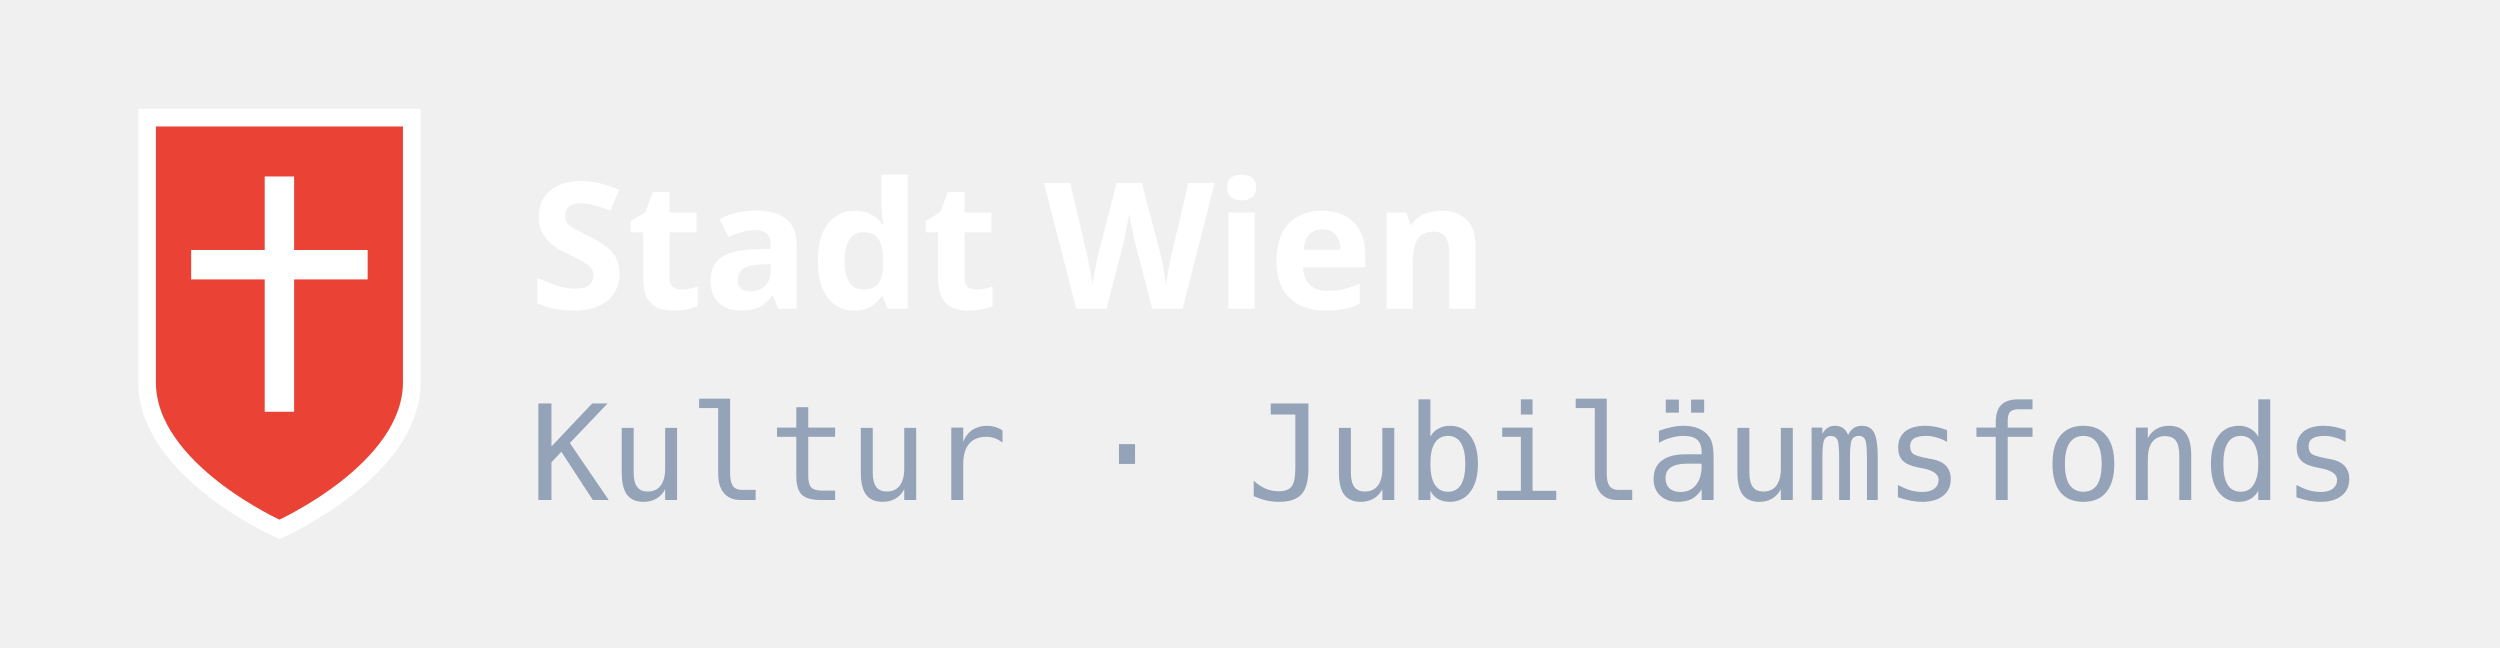
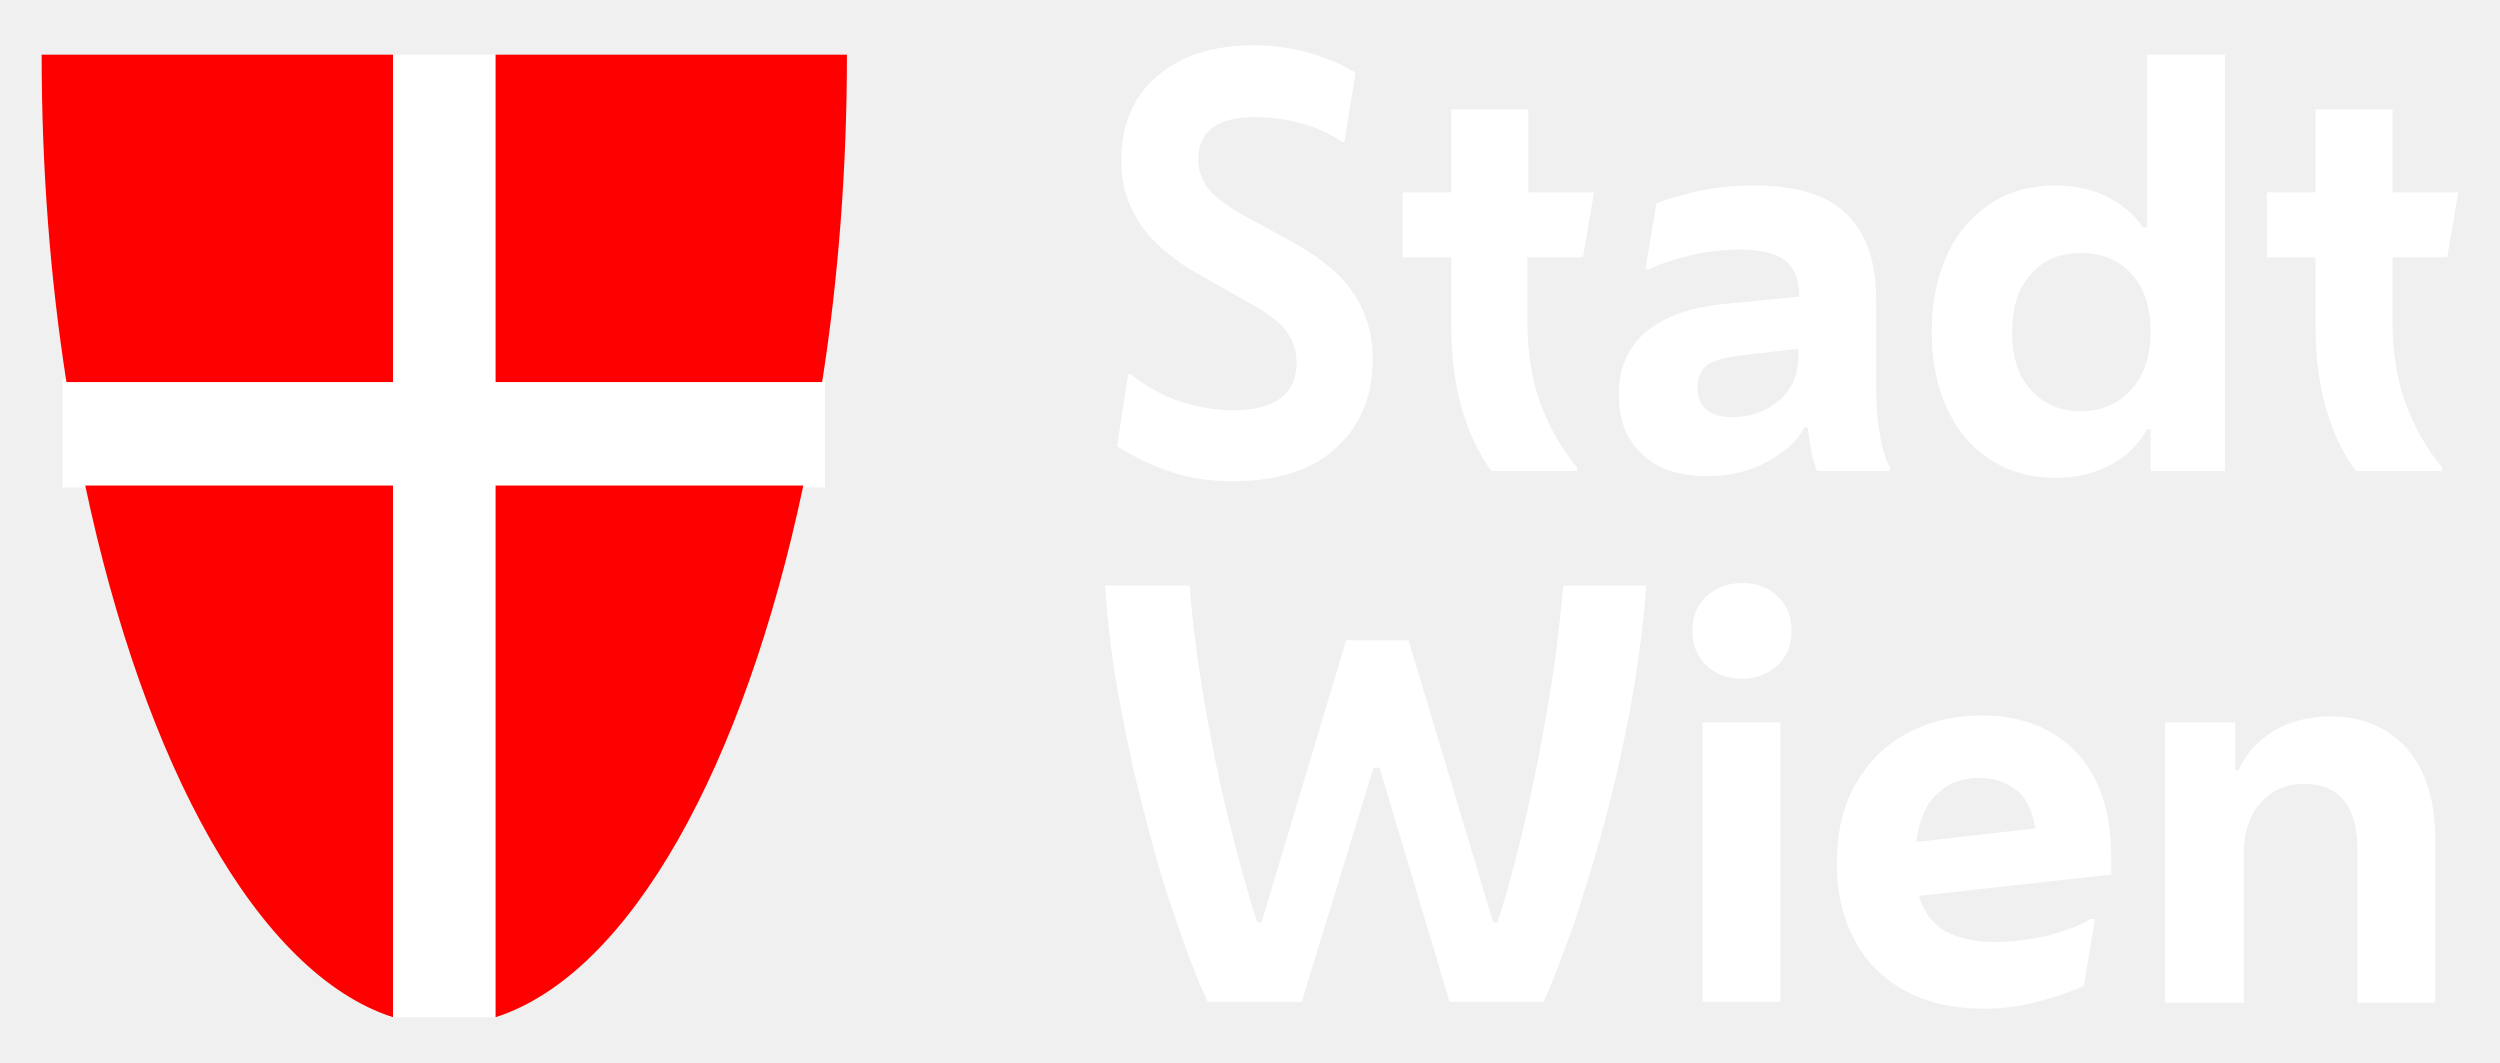
- <svg xmlns="http://www.w3.org/2000/svg" viewBox="0 0 170 44" fill="none">
-   <path d="M10 8 L28 8 L28 26 C28 32 19 36 19 36 C19 36 10 32 10 26 Z" fill="#ea4335" stroke="#ffffff" stroke-width="1.2" />
-   <path d="M19 12 L19 28 M13 18 L25 18" stroke="#ffffff" stroke-width="2" />
-   <text x="36" y="21" font-family="'Space Grotesk', sans-serif" font-size="12" font-weight="700" fill="#ffffff">Stadt Wien</text>
-   <text x="36" y="34" font-family="'JetBrains Mono', monospace" font-size="9" font-weight="500" fill="#94a3b8">Kultur · Jubiläumsfonds</text>
+ <svg xmlns="http://www.w3.org/2000/svg" width="600" height="255" viewBox="0 0 600 255" version="1.1">
+   <rect x="93" y="13.122" width="27" height="231" fill="#ffffff" />
+   <rect x="15" y="91" width="183" height="26" fill="#ffffff" />
+   <path d="m118.94 91.7v-78.578h84.323c0 27.287-2.052 53.753-5.95 78.578zm0 24.825h73.859c-14.156 67.089-41.443 117.15-73.859 127.61zm-24.62-24.825v-78.578h-84.323c0 27.287 2.052 53.753 5.95 78.578zm0 24.825h-73.859c14.156 67.089 41.443 117.15 73.859 127.61z" fill="#ff0000" />
+   <path d="m295.79 115.5c-4.924 0-9.643-0.615-14.156-2.052-4.514-1.436-9.027-3.488-13.541-6.36l2.667-17.234h0.615c4.308 3.283 8.412 5.539 12.72 6.77 4.308 1.231 8.207 1.847 11.694 1.847 10.258 0 15.387-3.898 15.387-11.489 0-2.667-0.821-5.129-2.257-7.181-1.436-2.052-4.103-4.308-7.796-6.36l-12.31-6.976c-7.181-3.898-12.105-8.207-15.182-12.72-3.078-4.514-4.514-9.643-4.514-15.182 0-8.617 2.872-15.387 8.617-20.311s13.541-7.386 23.184-7.386c8.822 0 17.029 2.257 24.415 6.565l-2.667 16.618h-0.615c-2.872-2.052-6.155-3.488-10.053-4.514s-7.386-1.436-10.874-1.436c-9.027 0-13.541 3.488-13.541 10.258 0 2.462 0.821 4.719 2.257 6.77 1.641 2.052 4.514 4.308 9.027 6.77l10.874 5.95c6.77 3.693 11.9 7.796 14.977 12.31 3.078 4.514 4.719 9.848 4.719 16.003 0 9.232-3.078 16.413-9.232 21.747-5.745 5.129-13.951 7.591-24.415 7.591zm62.165-2.462c-3.283-4.514-5.539-9.438-7.181-15.182-1.641-5.745-2.462-12.31-2.462-19.491v-16.618h-11.694v-15.592h11.694v-19.901h18.465v19.901h15.798l-2.667 15.592h-13.336v15.182c0 7.591 1.026 14.156 3.078 19.696 2.052 5.539 4.924 10.874 8.822 15.592v0.821zm51.701 1.231c-6.565 0-11.694-1.641-15.387-5.129-3.898-3.488-5.745-8.207-5.745-14.567 0-6.36 2.257-11.284 6.565-14.977 4.514-3.693 10.463-5.745 18.054-6.565l18.67-1.847v-0.205c0-3.693-1.026-6.36-3.078-8.207-2.052-1.847-5.745-2.872-11.079-2.872-3.898 0-8.001 0.41-12.105 1.436-4.103 1.026-7.386 2.052-9.848 3.283h-0.821l2.667-15.798c2.872-1.231 6.36-2.052 10.463-3.078 4.103-0.821 8.617-1.231 13.131-1.231 10.053 0 17.439 2.257 22.158 6.976 4.719 4.719 6.976 11.489 6.976 20.516v21.337c0 3.488 0.205 6.976 0.821 10.258 0.41 3.283 1.231 6.155 2.462 8.617v0.821h-17.439c-0.616-1.231-1.026-3.078-1.436-4.924-0.41-2.052-0.615-3.898-0.821-5.539h-0.821c-1.641 3.283-4.719 5.95-8.822 8.207s-9.027 3.488-14.567 3.488zm-2.257-21.132c0 2.052 0.615 3.693 1.847 4.924 1.231 1.231 3.488 2.052 6.36 2.052 4.719 0 8.412-1.436 11.489-4.103 3.078-2.667 4.514-6.36 4.514-10.669v-1.641l-14.156 1.641c-3.488 0.41-6.155 1.231-7.796 2.257-1.436 1.231-2.257 3.078-2.257 5.539zm108.74 19.901v-10.053h-0.821c-2.052 3.693-4.924 6.565-8.822 8.617s-8.207 3.078-13.131 3.078c-5.95 0-11.079-1.436-15.592-4.309-4.514-2.872-8.001-6.976-10.463-12.31-2.462-5.334-3.693-11.489-3.693-18.465s1.231-13.131 3.693-18.465 5.95-9.232 10.463-12.31c4.514-2.872 9.643-4.309 15.592-4.309 4.514 0 8.617 0.821 12.31 2.667s6.565 4.308 8.617 7.386h1.026v-41.443h18.67v99.915zm-16.618-14.362c5.129 0 9.027-1.847 12.105-5.334 3.078-3.488 4.514-8.207 4.514-13.746 0-5.745-1.436-10.463-4.514-13.746-3.078-3.488-7.181-5.129-12.105-5.129-5.129 0-9.232 1.641-12.105 5.129-3.078 3.283-4.514 8.001-4.514 13.951 0 5.745 1.436 10.463 4.514 13.746 2.872 3.283 6.77 5.129 12.105 5.129zm65.858 14.362c-3.283-4.514-5.539-9.438-7.181-15.182-1.641-5.745-2.462-12.31-2.462-19.491v-16.618h-11.694v-15.592h11.694v-19.901h18.465v19.901h15.798l-2.667 15.592h-13.131v15.182c0 7.591 1.026 14.156 3.078 19.696 2.052 5.539 4.924 10.874 8.822 15.592v0.821zm-252.97 127.41h-22.568c-2.257-4.924-4.719-11.079-7.181-18.465-2.667-7.386-5.129-15.387-7.386-24.415-2.462-9.027-4.514-18.26-6.36-28.108-1.847-9.643-3.078-19.285-3.693-28.928h20.311c0.615 8.822 1.847 18.054 3.488 27.697 1.641 9.643 3.488 18.875 5.745 28.108 2.257 9.027 4.514 17.439 6.976 25.03h1.026l20.311-67.704h14.977l20.311 67.704h1.026c2.462-7.591 4.719-16.003 6.77-25.03 2.052-9.027 3.898-18.465 5.539-28.108 1.641-9.643 2.667-18.875 3.488-27.697h19.901c-0.616 9.643-2.052 19.285-3.693 28.928-1.847 9.643-3.898 19.08-6.36 28.108-2.462 9.027-4.924 17.029-7.386 24.415-2.667 7.386-4.924 13.541-7.181 18.465h-22.568l-16.823-56.215h-1.436zm105.66-77.552c-3.488 0-6.36-1.026-8.617-3.283s-3.283-4.924-3.283-8.207 1.026-6.155 3.283-8.207c2.257-2.052 5.129-3.283 8.617-3.283s6.36 1.026 8.617 3.283c2.257 2.052 3.283 4.924 3.283 8.207s-1.026 5.95-3.283 8.207c-2.257 2.052-5.129 3.283-8.617 3.283zm-9.438 77.552v-67.089h18.67v67.089zm67.499 1.641c-7.386 0-13.541-1.436-18.875-4.308-5.334-2.872-9.438-6.976-12.105-12.105-2.872-5.334-4.308-11.284-4.308-18.465 0-7.386 1.436-13.746 4.514-19.08 3.078-5.334 7.181-9.438 12.31-12.105 5.334-2.872 11.284-4.309 17.849-4.309 9.848 0 17.439 3.078 22.978 9.027s8.207 14.362 8.207 25.03v4.103l-46.162 5.129c1.231 4.103 3.488 6.976 6.565 8.617 3.283 1.641 7.181 2.462 11.694 2.462 4.308 0 8.617-0.615 13.131-1.641 4.308-1.231 7.591-2.462 9.848-3.898h1.026l-2.667 16.003c-2.462 1.231-5.95 2.462-10.463 3.693-4.309 1.231-8.822 1.847-13.541 1.847zm-1.026-55.394c-4.103 0-7.591 1.231-10.258 3.898-2.667 2.462-4.308 6.36-4.924 11.489l28.518-3.283c-0.615-4.103-2.052-7.181-4.308-9.027-2.667-2.052-5.539-3.078-9.027-3.078zm44.521 53.753v-67.089h16.823v11.489h0.821c1.641-3.898 4.514-6.976 8.412-9.438 3.898-2.257 8.412-3.488 13.541-3.488 7.796 0 13.951 2.667 18.465 7.796s6.77 12.515 6.77 21.747v39.186h-18.67v-36.724c0-10.463-4.308-15.798-12.925-15.798-4.308 0-7.796 1.641-10.463 4.719-2.667 3.078-3.898 7.181-3.898 12.31v35.493h-18.875z" fill="#ffffff" />
</svg>
